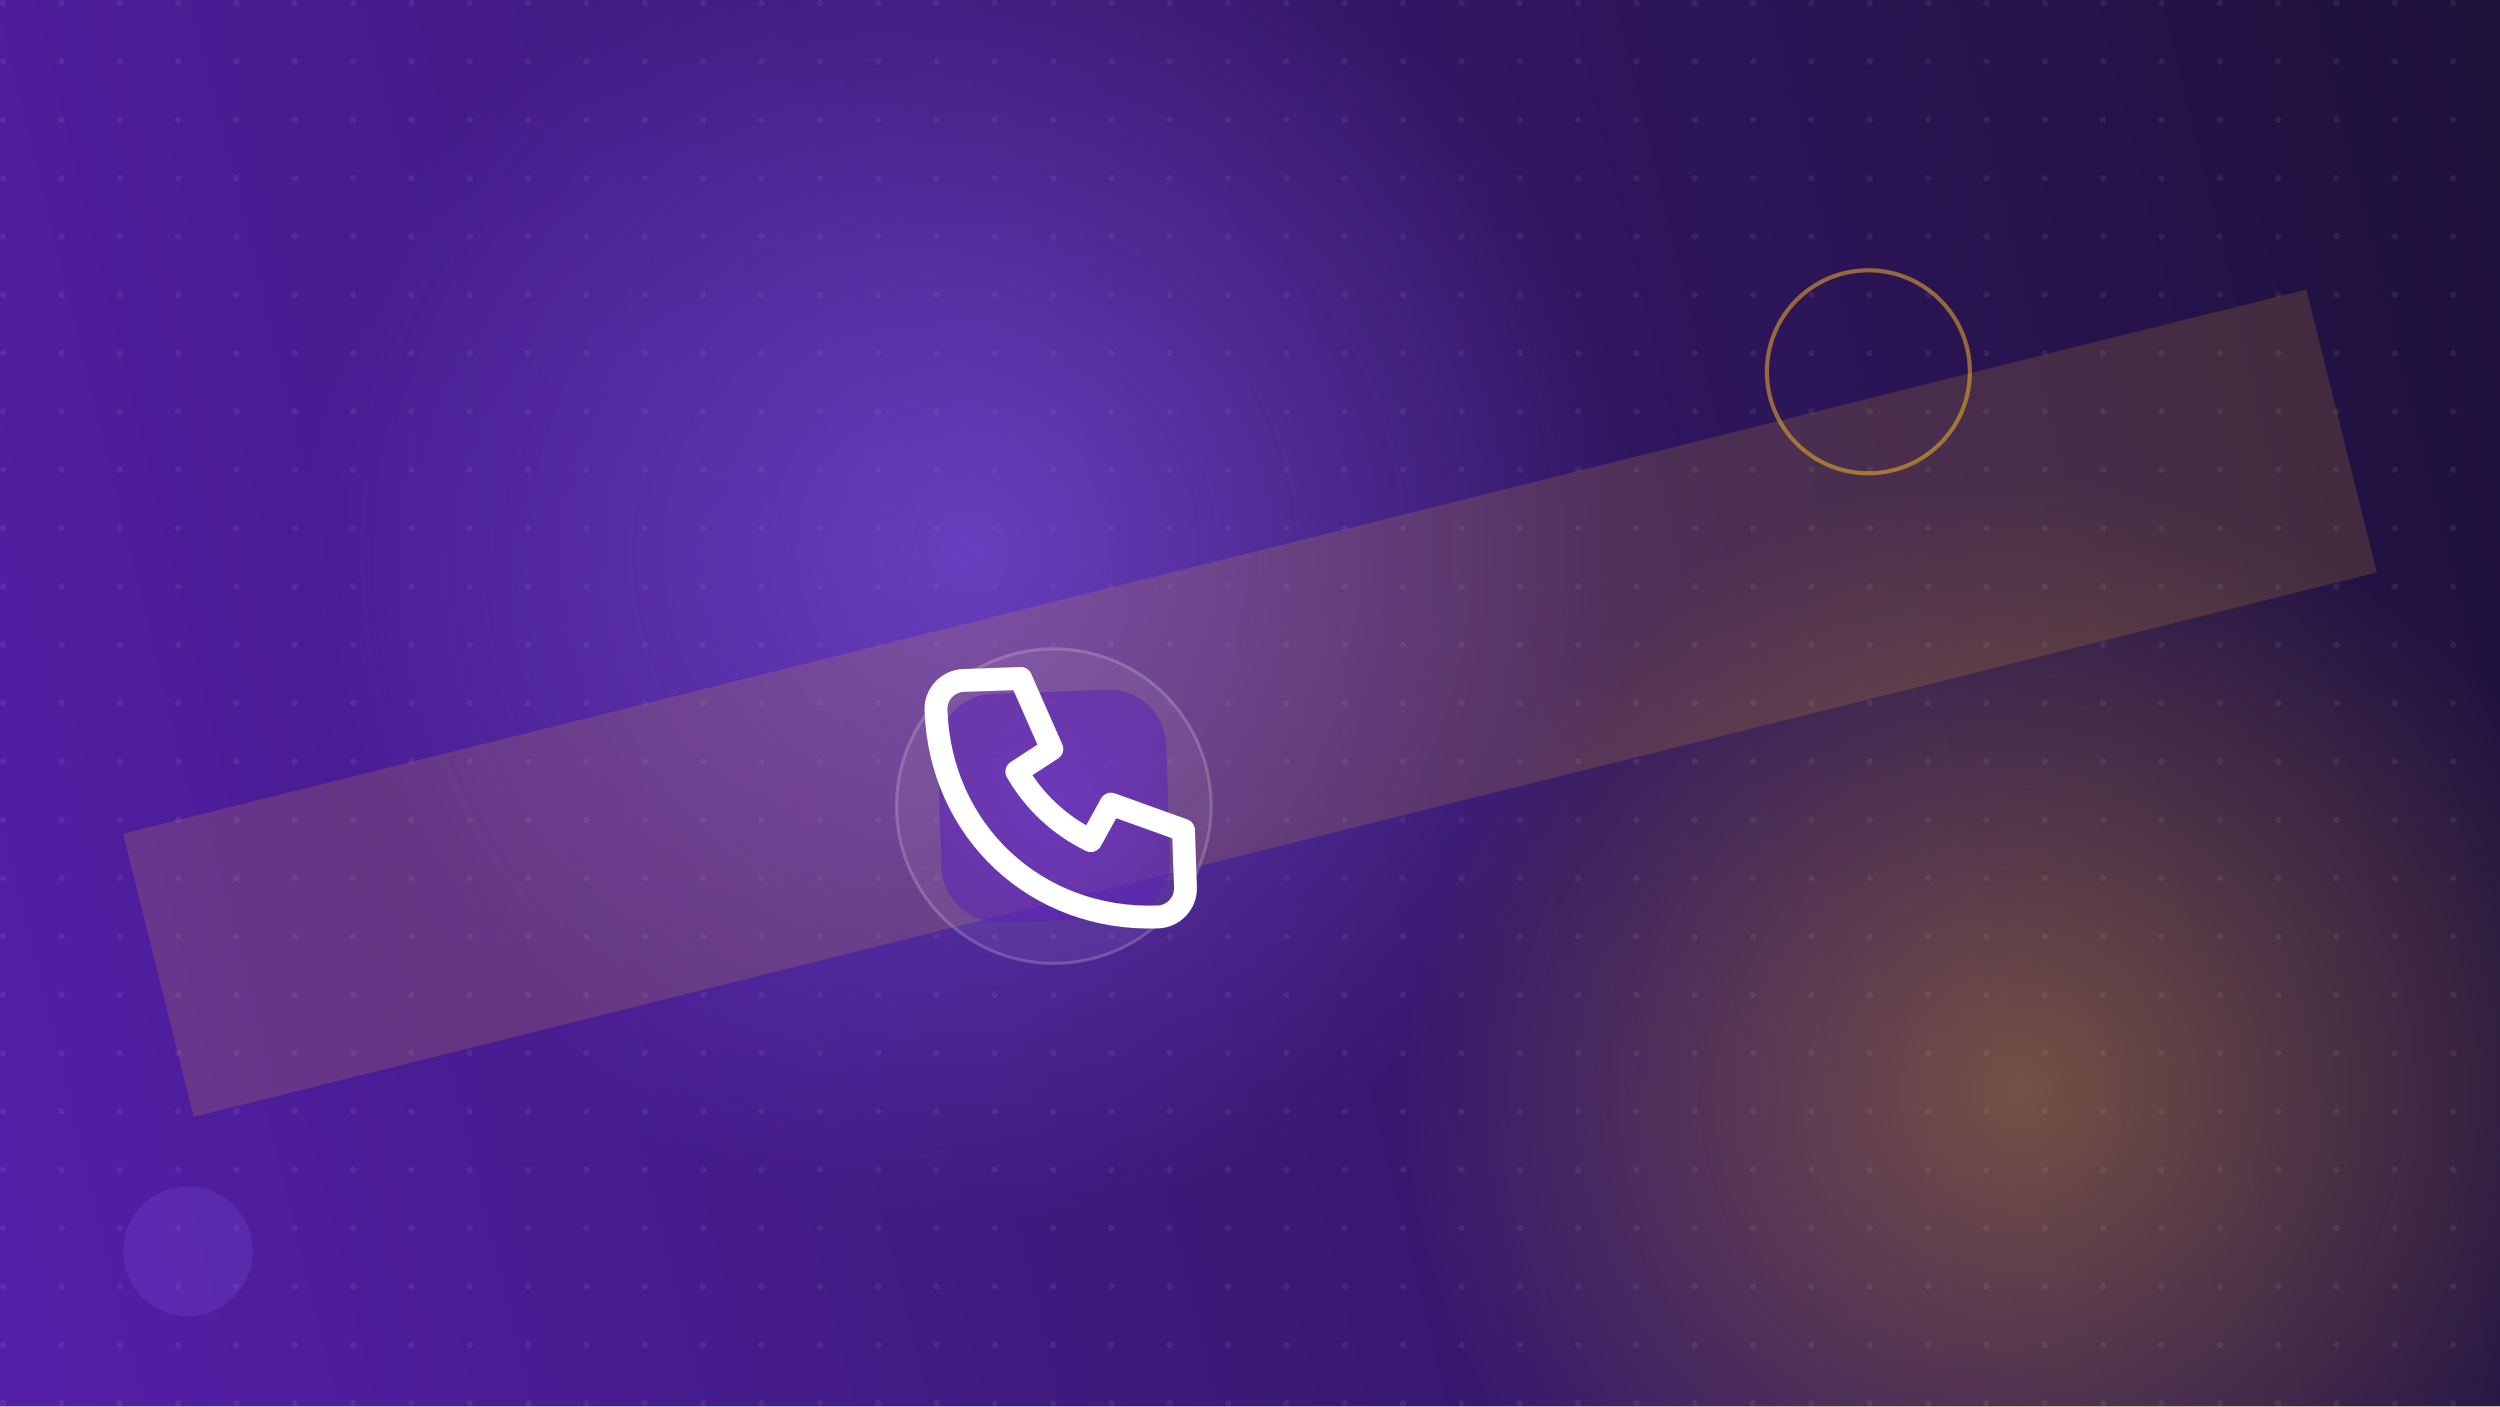
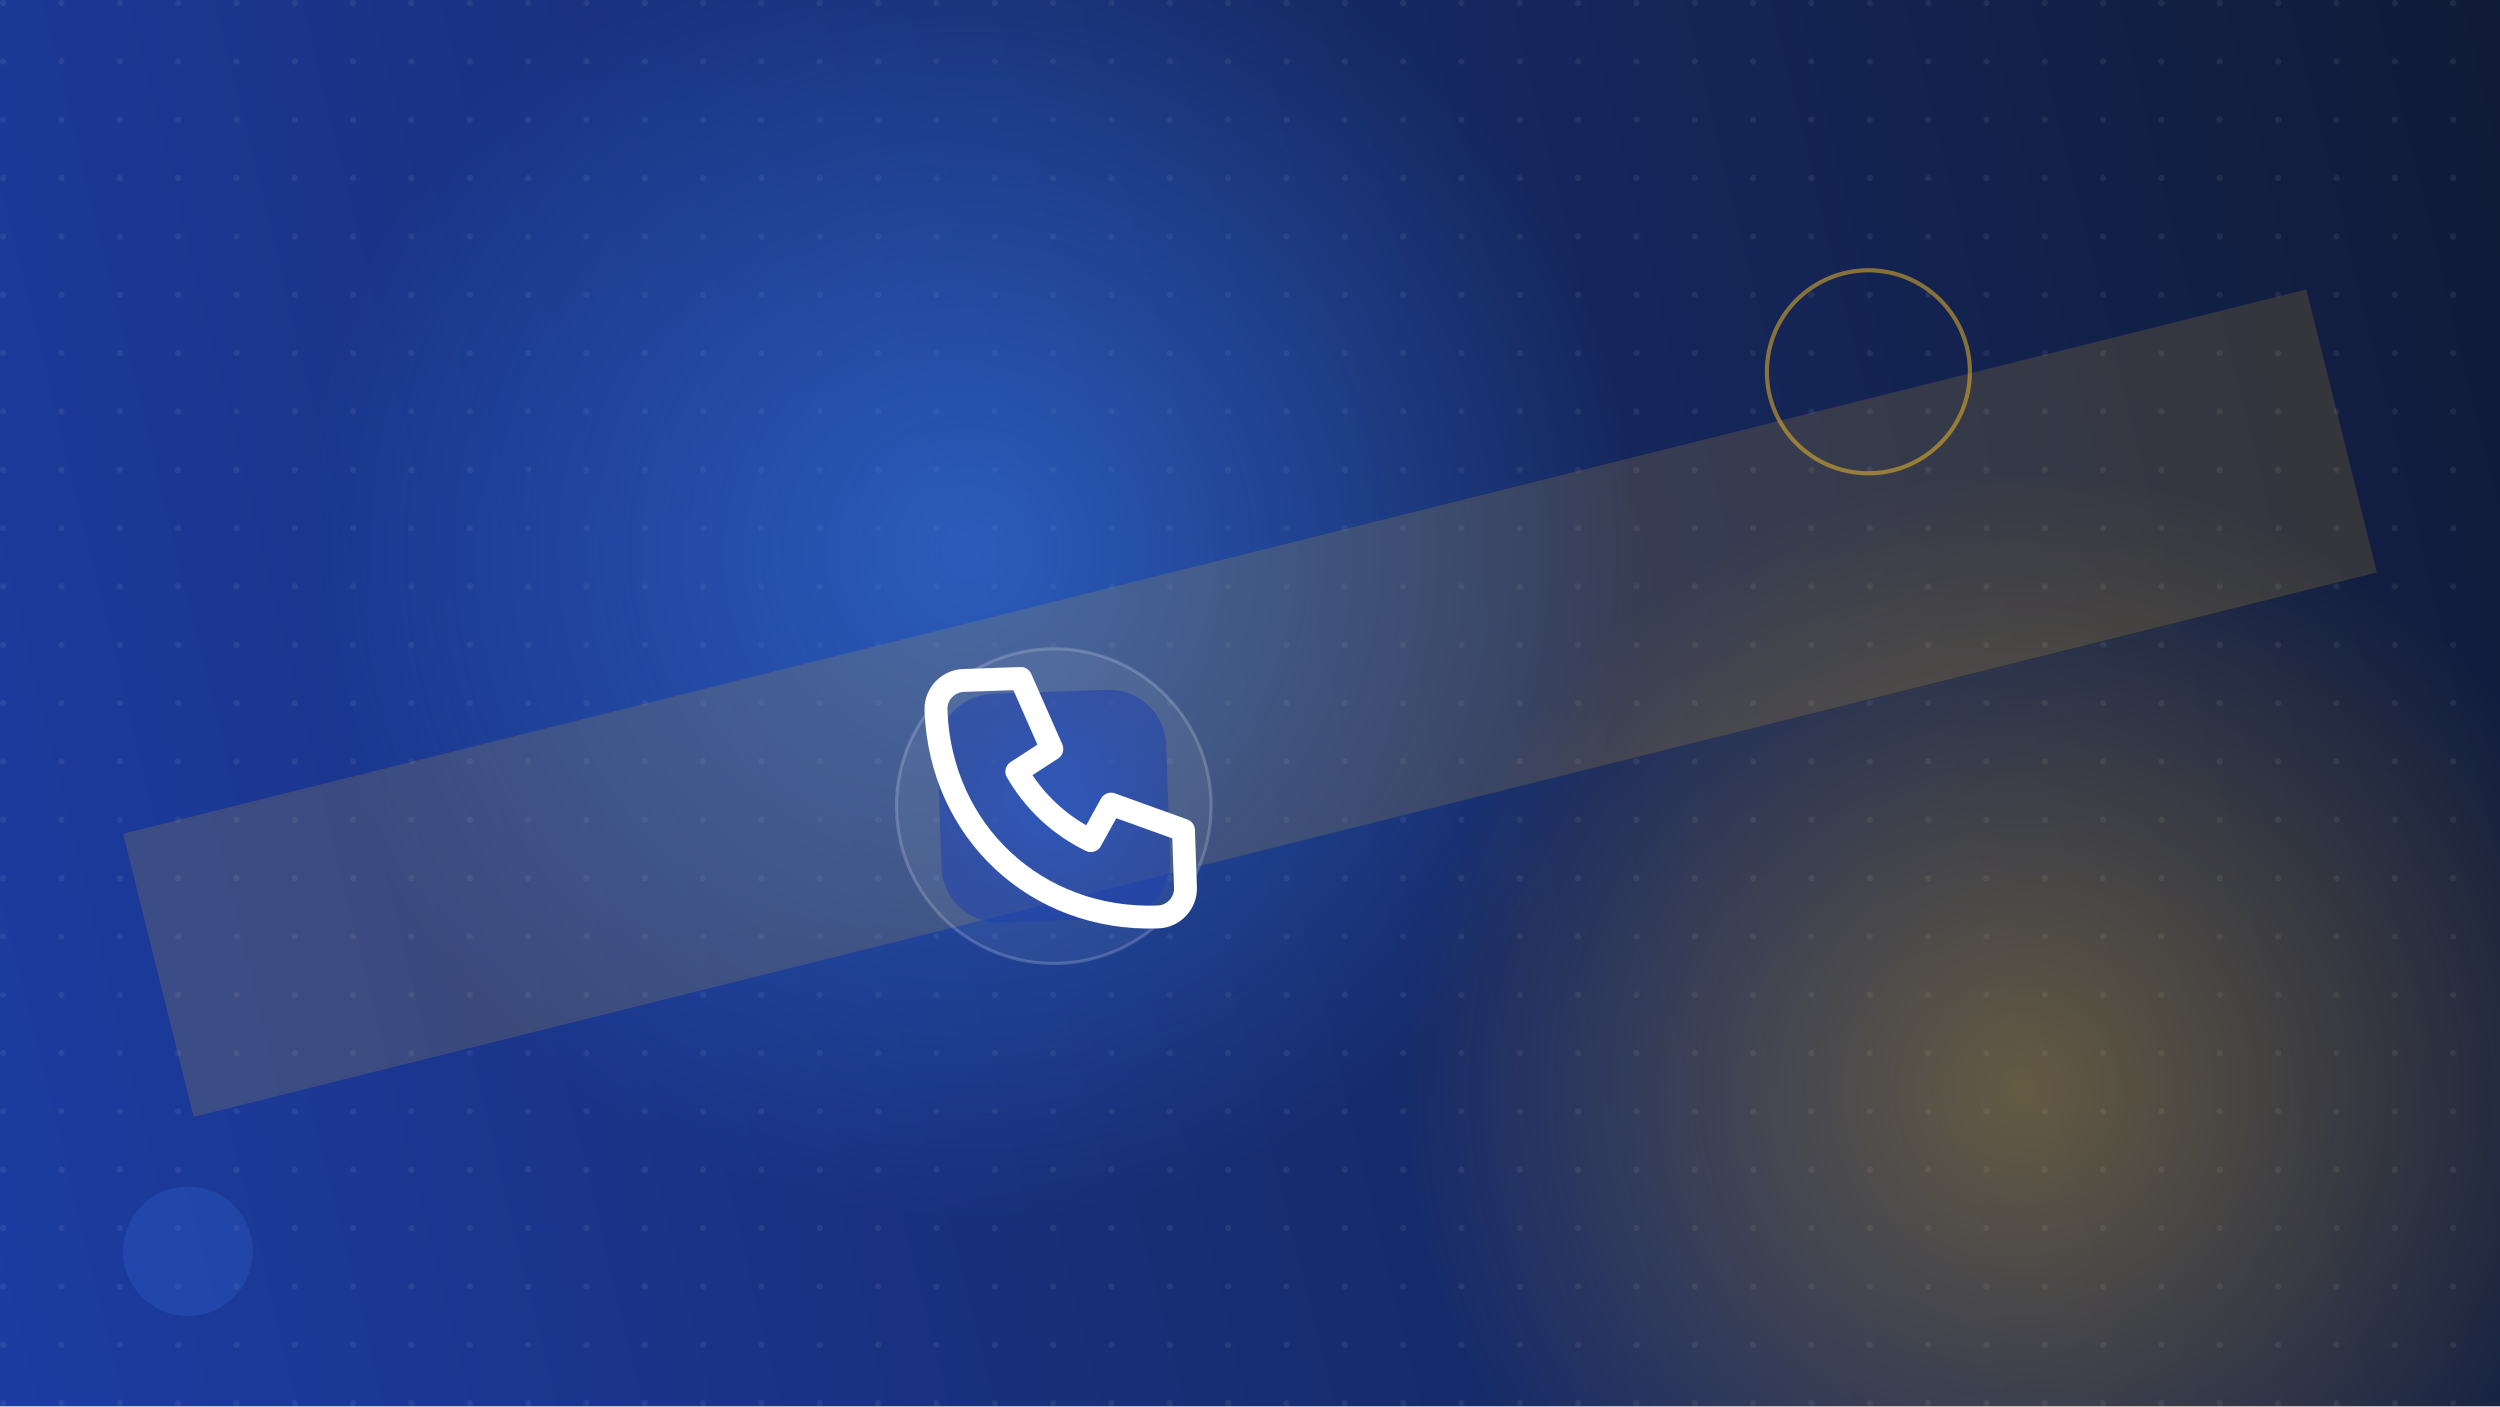
<svg xmlns="http://www.w3.org/2000/svg" viewBox="0 0 1200 675" width="1200" height="675">
  <defs>
    <linearGradient id="bg-outboundaiop" x1="0%" y1="0%" x2="100%" y2="100%" gradientTransform="rotate(127 0.5 0.5)">
-       <stop offset="0%" stop-color="#160f2b" />
-       <stop offset="100%" stop-color="#5b21b6" />
+       <stop offset="0%" stop-color="#0f172a" />
+       <stop offset="100%" stop-color="#1e40af" />
    </linearGradient>
    <radialGradient id="glow1-outboundaiop" cx="50%" cy="50%" r="50%">
-       <stop offset="0%" stop-color="#8b5cf6" stop-opacity="0.55" />
-       <stop offset="100%" stop-color="#8b5cf6" stop-opacity="0" />
+       <stop offset="0%" stop-color="#3b82f6" stop-opacity="0.55" />
+       <stop offset="100%" stop-color="#3b82f6" stop-opacity="0" />
    </radialGradient>
    <radialGradient id="glow2-outboundaiop" cx="50%" cy="50%" r="50%">
      <stop offset="0%" stop-color="#fbbf24" stop-opacity="0.35" />
      <stop offset="100%" stop-color="#fbbf24" stop-opacity="0" />
    </radialGradient>
    <pattern id="dots-outboundaiop" width="28" height="28" patternUnits="userSpaceOnUse">
      <circle cx="1.5" cy="1.5" r="1.5" fill="white" opacity="0.07" />
    </pattern>
  </defs>
  <rect width="1200" height="675" fill="url(#bg-outboundaiop)" />
  <rect width="1200" height="675" fill="url(#dots-outboundaiop)" />
  <circle cx="465.277" cy="264.022" r="323.372" fill="url(#glow1-outboundaiop)" />
  <circle cx="970.766" cy="524.041" r="299.235" fill="url(#glow2-outboundaiop)" />
  <line x1="600" y1="-202.5" x2="600" y2="877.5" stroke="#fbbf24" stroke-width="140" opacity="0.15" transform="rotate(256 600 337.5)" />
  <circle cx="896.827" cy="178.457" r="48.726" fill="none" stroke="#fbbf24" stroke-width="2" opacity="0.5" />
-   <circle cx="90.23" cy="600.621" r="31.102" fill="#8b5cf6" opacity="0.18" />
+   <circle cx="90.23" cy="600.621" r="31.102" fill="#3b82f6" opacity="0.18" />
  <g transform="translate(505.8364 386.937) rotate(-2)">
    <circle r="75.519" fill="white" opacity="0.06" />
    <circle r="75.519" fill="none" stroke="white" stroke-opacity="0.19" stroke-width="1.5" />
    <rect x="-54.923" y="-54.923" width="109.847" height="109.847" rx="27.462" fill="url(#glow1-outboundaiop)" opacity="0.9" />
-     <rect x="-54.923" y="-54.923" width="109.847" height="109.847" rx="27.462" fill="#5b21b6" opacity="0.55" />
+     <rect x="-54.923" y="-54.923" width="109.847" height="109.847" rx="27.462" fill="#1e40af" opacity="0.55" />
    <g transform="scale(6.865408) translate(-12 -12)">
      <path d="M6 3h4l2 5-2.5 1.5a12 12 0 0 0 5 5L16 12l5 2v4a2 2 0 0 1-2 2C10.5 20 4 13.5 4 5a2 2 0 0 1 2-2z" fill="none" stroke="white" stroke-width="1.6" stroke-linejoin="round" />
    </g>
  </g>
</svg>
